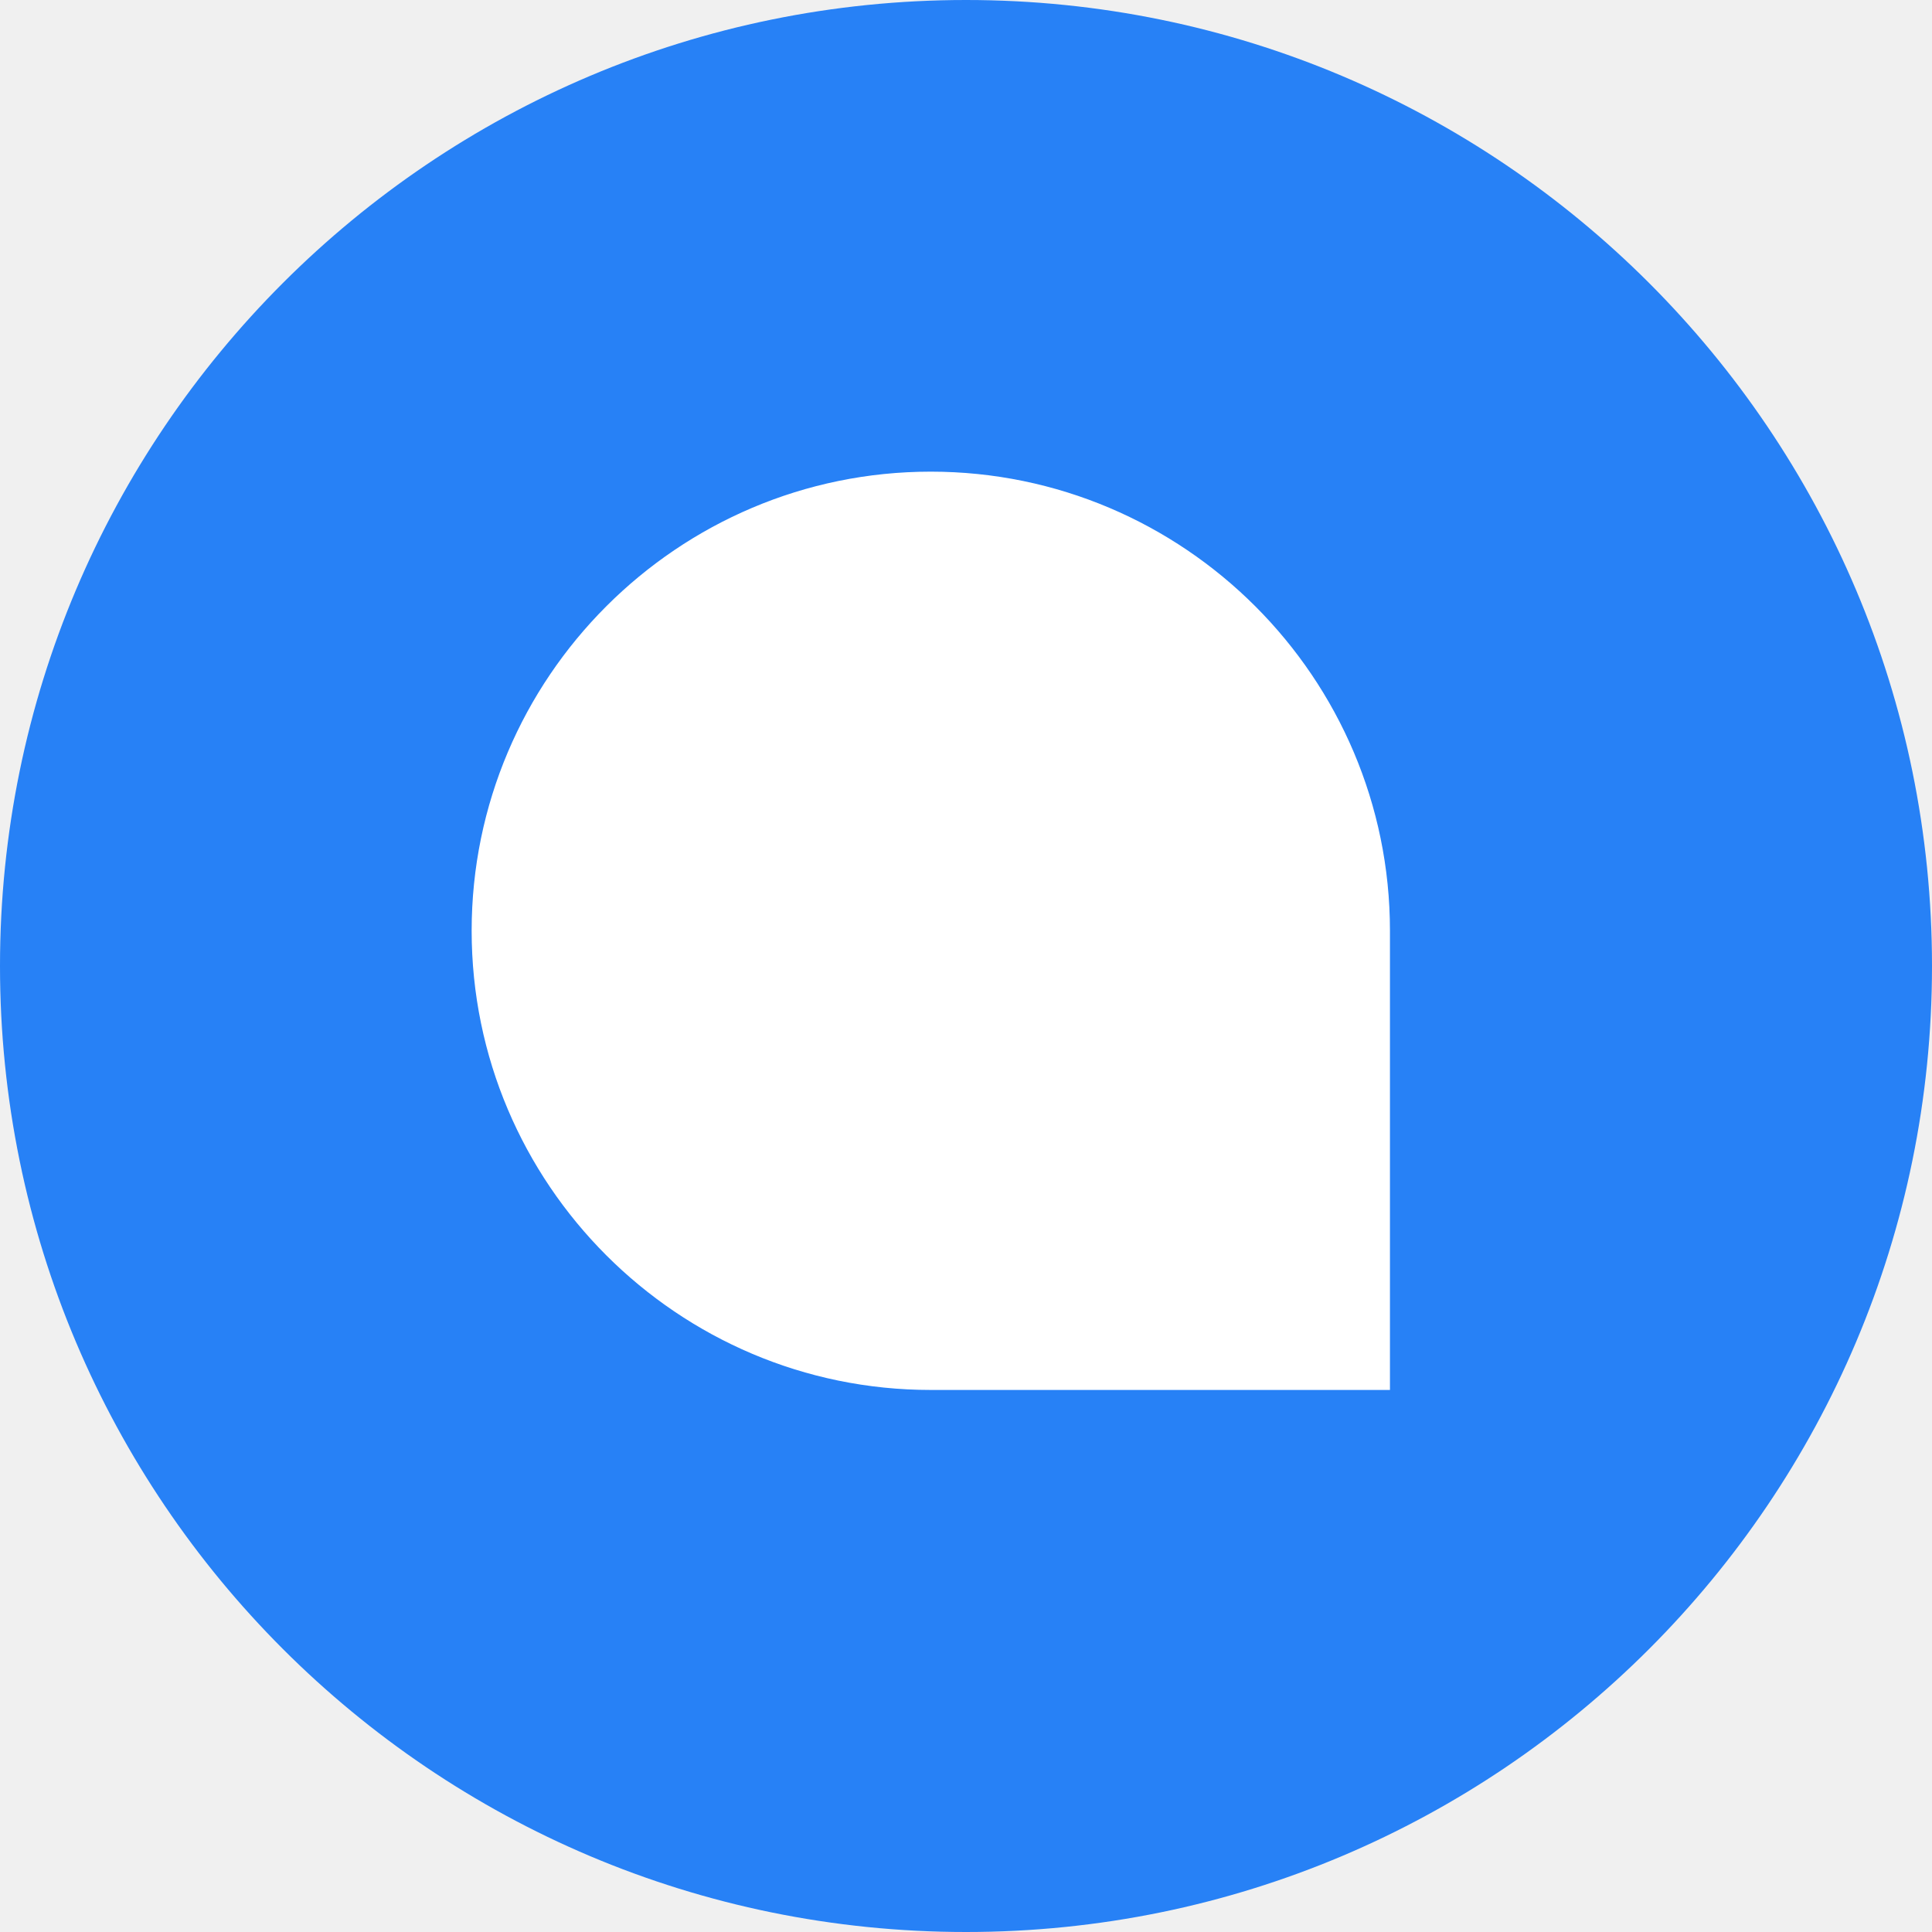
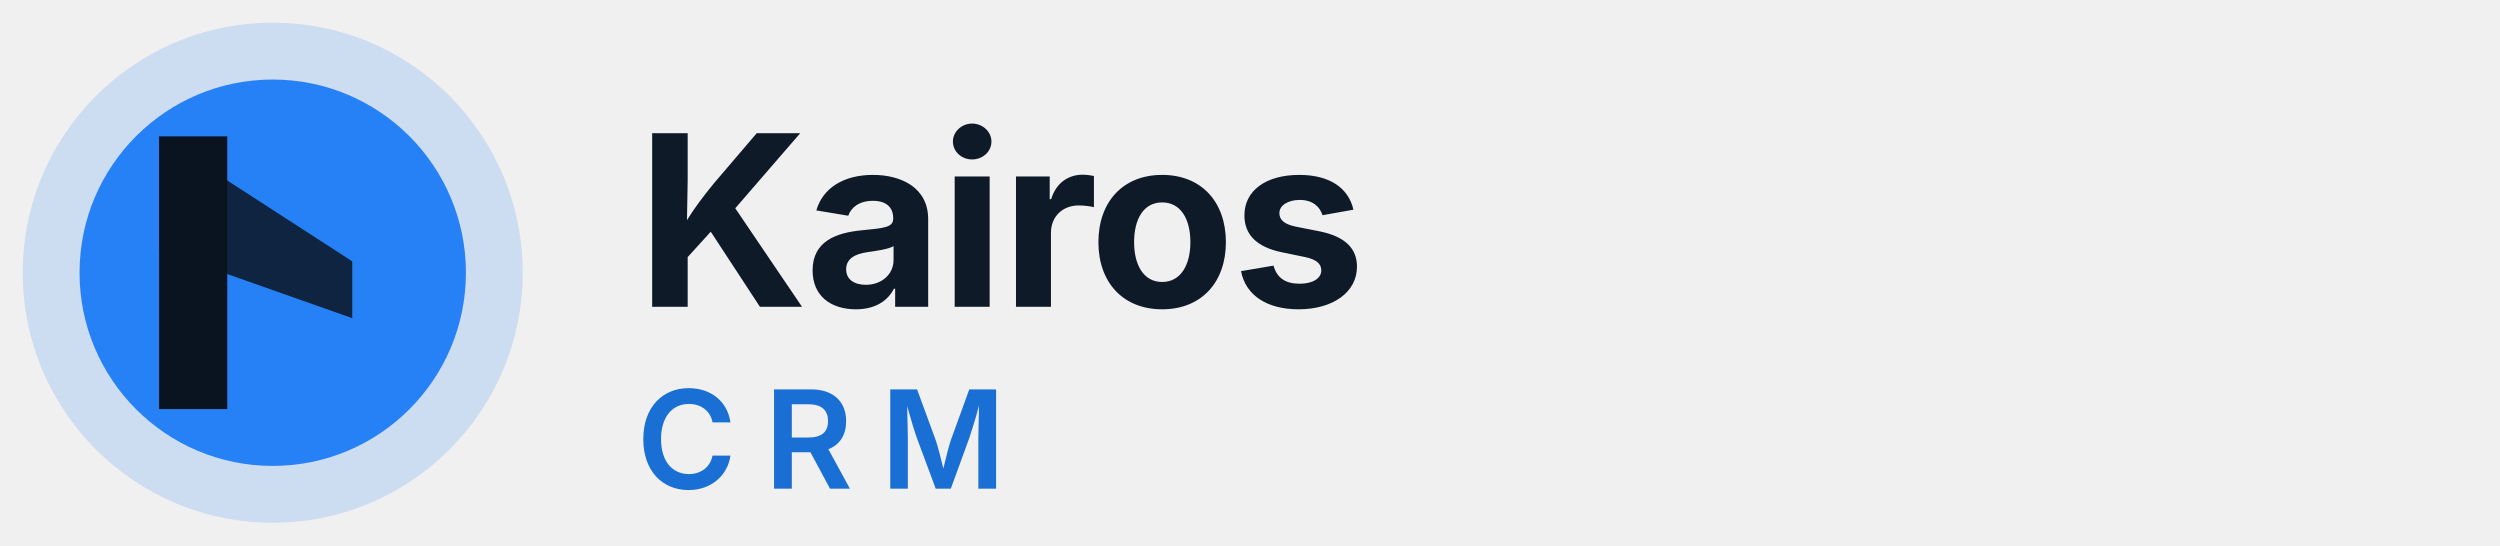
- <svg xmlns="http://www.w3.org/2000/svg" width="16" height="16" viewBox="0 0 16 16" fill="none">
-   <g clip-path="url(#woot-logo-clip-2342424e23u32098)">
-     <path d="M8 16C12.418 16 16 12.418 16 8C16 3.582 12.418 0 8 0C3.582 0 0 3.582 0 8C0 12.418 3.582 16 8 16Z" fill="#2781F6" />
-     <path d="M11.417 11.417H7.708C5.664 11.417 4 9.753 4 7.708C4 5.664 5.664 4 7.708 4C9.753 4 11.417 5.664 11.417 7.708V11.417Z" fill="white" stroke="white" stroke-width="0.188" />
+ <svg xmlns="http://www.w3.org/2000/svg" width="220" height="48" viewBox="0 0 220 48" fill="none">
+   <g transform="translate(0,0)">
+     <circle cx="24" cy="24" r="22" fill="rgba(39,129,246,0.18)" />
+     <circle cx="24" cy="24" r="17" fill="#2781F6" />
+     <path d="M14 12h6v24h-6z" fill="#0A1420" />
+     <path d="M14 12l17 11v5L14 22z" fill="#0A1420" opacity="0.85" />
  </g>
-   <defs>
-     <clipPath id="woot-logo-clip-2342424e23u32098">
-       <rect width="16" height="16" fill="white" />
-     </clipPath>
-   </defs>
+   <text x="56" y="27" font-family="Inter, -apple-system, BlinkMacSystemFont, Segoe UI, sans-serif" font-size="21" font-weight="700" fill="#0F1A28" letter-spacing="-0.3">Kairos</text>
+   <text x="56" y="43" font-family="Inter, -apple-system, BlinkMacSystemFont, Segoe UI, sans-serif" font-size="12" font-weight="600" fill="#1A6FD4" letter-spacing="2.4">CRM</text>
</svg>
